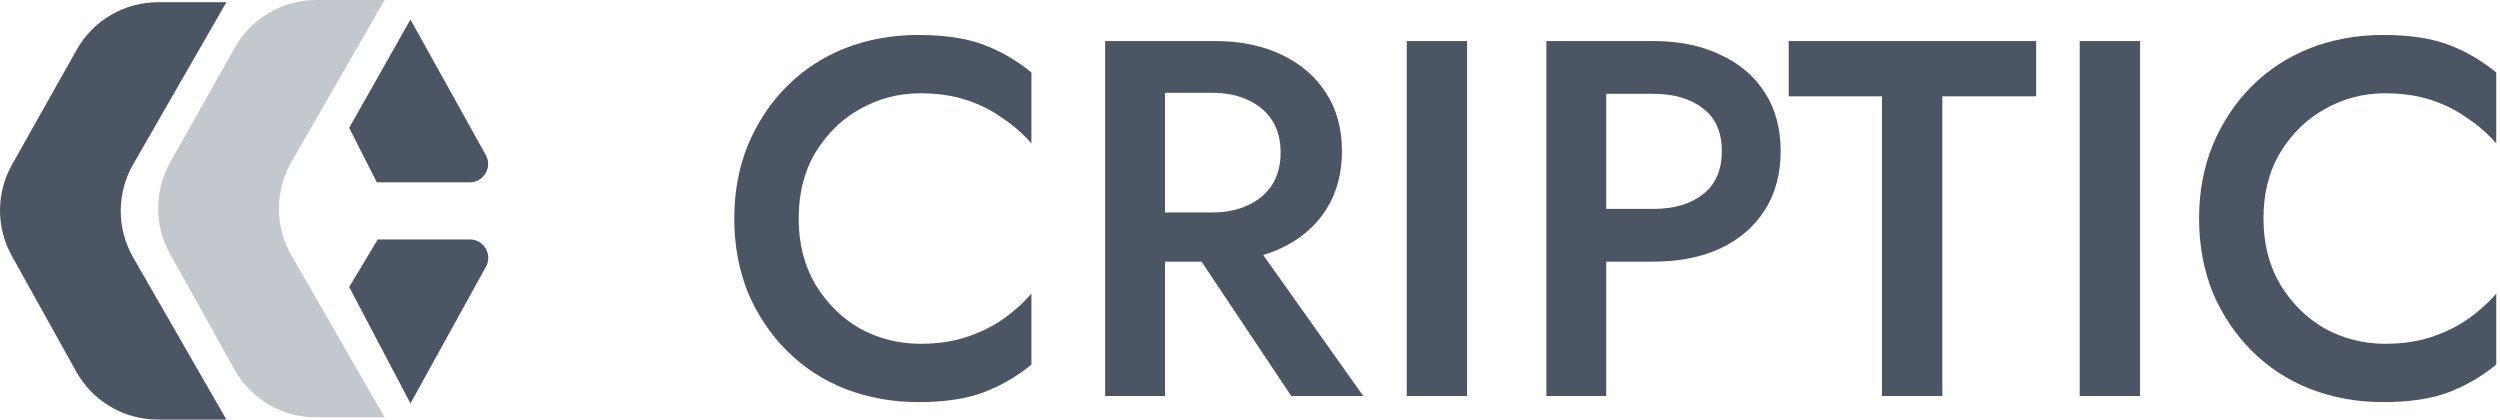
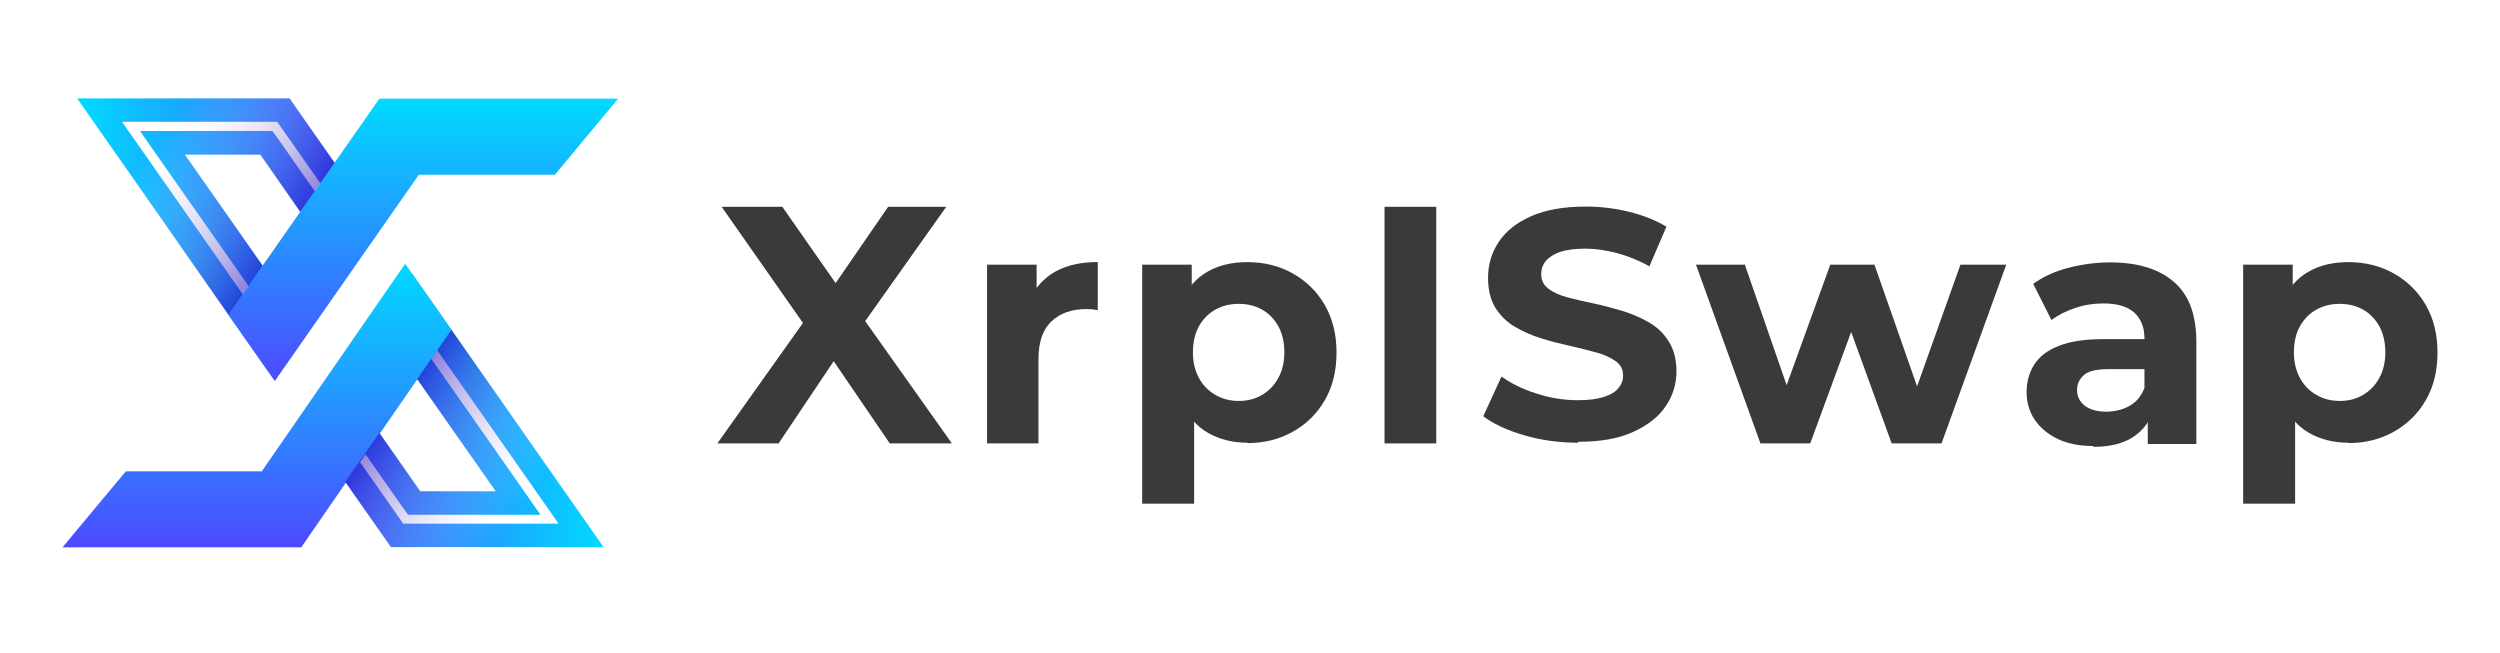
- <svg xmlns="http://www.w3.org/2000/svg" width="143" height="24" viewBox="0 0 143 24" fill="none">
-   <path d="M4.387 2.845L0.687 9.418C0.239 10.214 0.002 11.112 1.43973e-05 12.025C-0.002 12.938 0.23 13.837 0.674 14.635L4.362 21.258C4.825 22.089 5.501 22.782 6.321 23.264C7.141 23.746 8.075 24 9.027 24H12.95L7.616 14.725C7.151 13.915 6.906 12.997 6.906 12.063C6.906 11.129 7.151 10.211 7.616 9.402L12.95 0.126H9.039C8.092 0.126 7.162 0.378 6.345 0.856C5.527 1.334 4.851 2.02 4.387 2.845Z" fill="#4B5563" />
-   <path d="M13.434 2.719L9.733 9.292C9.285 10.088 9.049 10.985 9.047 11.899C9.045 12.812 9.277 13.711 9.721 14.508L13.409 21.132C13.872 21.963 14.548 22.655 15.368 23.137C16.188 23.619 17.122 23.873 18.073 23.873H21.997L16.663 14.598C16.198 13.789 15.952 12.871 15.952 11.937C15.952 11.002 16.198 10.085 16.663 9.275L21.997 1.01138e-07H18.086C17.139 -0 16.209 0.252 15.392 0.729C14.574 1.207 13.898 1.894 13.434 2.719Z" fill="#C2C8CE" />
-   <path d="M19.973 7.313L21.553 10.429H26.867C27.67 10.429 28.177 9.567 27.787 8.866L23.478 1.117L19.973 7.313Z" fill="#4B5563" />
-   <path d="M21.607 13.696L19.973 16.418L23.478 23.076L27.796 15.257C28.183 14.555 27.675 13.696 26.874 13.696H21.607Z" fill="#4B5563" />
-   <path d="M45.684 12.5C45.684 11.05 46.003 9.793 46.641 8.729C47.298 7.646 48.149 6.815 49.193 6.235C50.257 5.635 51.407 5.336 52.645 5.336C53.612 5.336 54.482 5.461 55.255 5.713C56.029 5.964 56.725 6.312 57.344 6.757C57.982 7.182 58.533 7.666 58.997 8.207V4.146C58.146 3.45 57.228 2.919 56.242 2.551C55.255 2.184 54.018 2 52.529 2C51.04 2 49.648 2.251 48.352 2.754C47.076 3.257 45.964 3.982 45.017 4.93C44.069 5.877 43.325 6.999 42.783 8.294C42.261 9.57 42 10.972 42 12.5C42 14.028 42.261 15.439 42.783 16.735C43.325 18.011 44.069 19.123 45.017 20.07C45.964 21.018 47.076 21.743 48.352 22.246C49.648 22.749 51.04 23 52.529 23C54.018 23 55.255 22.816 56.242 22.449C57.228 22.081 58.146 21.55 58.997 20.854V16.793C58.533 17.334 57.982 17.827 57.344 18.272C56.725 18.698 56.029 19.036 55.255 19.287C54.482 19.539 53.612 19.664 52.645 19.664C51.407 19.664 50.257 19.374 49.193 18.794C48.149 18.195 47.298 17.354 46.641 16.271C46.003 15.188 45.684 13.931 45.684 12.5Z" fill="#4B5563" />
-   <path d="M67.392 12.964L73.86 22.652H77.979L71.104 12.964H67.392ZM63.215 2.348V22.652H66.638V2.348H63.215ZM65.245 5.307H69.335C70.109 5.307 70.785 5.442 71.365 5.713C71.965 5.983 72.429 6.37 72.758 6.873C73.086 7.376 73.251 7.994 73.251 8.729C73.251 9.445 73.086 10.063 72.758 10.586C72.429 11.088 71.965 11.475 71.365 11.746C70.785 12.017 70.109 12.152 69.335 12.152H65.245V14.966H69.48C70.95 14.966 72.226 14.704 73.309 14.182C74.411 13.66 75.262 12.925 75.861 11.978C76.461 11.03 76.76 9.919 76.76 8.642C76.76 7.366 76.461 6.264 75.861 5.336C75.262 4.388 74.411 3.653 73.309 3.131C72.226 2.609 70.95 2.348 69.48 2.348H65.245V5.307Z" fill="#4B5563" />
-   <path d="M80.465 2.348V22.652H83.917V2.348H80.465Z" fill="#4B5563" />
-   <path d="M88.453 2.348V22.652H91.876V2.348H88.453ZM90.483 5.365H94.573C95.753 5.365 96.7 5.645 97.416 6.206C98.131 6.747 98.489 7.559 98.489 8.642C98.489 9.725 98.131 10.547 97.416 11.108C96.7 11.668 95.753 11.949 94.573 11.949H90.483V14.966H94.573C96.043 14.966 97.319 14.714 98.402 14.211C99.504 13.689 100.355 12.954 100.954 12.007C101.554 11.059 101.854 9.938 101.854 8.642C101.854 7.347 101.554 6.235 100.954 5.307C100.355 4.359 99.504 3.634 98.402 3.131C97.319 2.609 96.043 2.348 94.573 2.348H90.483V5.365Z" fill="#4B5563" />
-   <path d="M102.313 5.51H107.65V22.652H111.102V5.51H116.468V2.348H102.313V5.51Z" fill="#4B5563" />
-   <path d="M118.96 2.348V22.652H122.411V2.348H118.96Z" fill="#4B5563" />
-   <path d="M129.471 12.5C129.471 11.05 129.79 9.793 130.428 8.729C131.086 7.646 131.937 6.815 132.981 6.235C134.044 5.635 135.195 5.336 136.432 5.336C137.399 5.336 138.269 5.461 139.043 5.713C139.816 5.964 140.513 6.312 141.131 6.757C141.769 7.182 142.321 7.666 142.785 8.207V4.146C141.934 3.45 141.015 2.919 140.029 2.551C139.043 2.184 137.805 2 136.316 2C134.827 2 133.435 2.251 132.14 2.754C130.863 3.257 129.752 3.982 128.804 4.93C127.856 5.877 127.112 6.999 126.571 8.294C126.048 9.57 125.787 10.972 125.787 12.5C125.787 14.028 126.048 15.439 126.571 16.735C127.112 18.011 127.856 19.123 128.804 20.07C129.752 21.018 130.863 21.743 132.14 22.246C133.435 22.749 134.827 23 136.316 23C137.805 23 139.043 22.816 140.029 22.449C141.015 22.081 141.934 21.55 142.785 20.854V16.793C142.321 17.334 141.769 17.827 141.131 18.272C140.513 18.698 139.816 19.036 139.043 19.287C138.269 19.539 137.399 19.664 136.432 19.664C135.195 19.664 134.044 19.374 132.981 18.794C131.937 18.195 131.086 17.354 130.428 16.271C129.79 15.188 129.471 13.931 129.471 12.5Z" fill="#4B5563" />
+ <svg xmlns="http://www.w3.org/2000/svg" xmlns:xlink="http://www.w3.org/1999/xlink" id="_레이어_1" viewBox="0 0 460 120">
+   <defs>
+     <style>.cls-1{fill:#3a3a3a;}.cls-2{fill:url(#_무제_그라디언트_6);}.cls-2,.cls-3{isolation:isolate;opacity:.5;}.cls-4{fill:url(#_무제_그라디언트_4-4);}.cls-5{fill:url(#_무제_그라디언트_4-3);}.cls-6{fill:url(#_무제_그라디언트_4-2);}.cls-7{fill:url(#_무제_그라디언트_4);}.cls-3{fill:url(#_무제_그라디언트_6-2);}</style>
+     <linearGradient id="_무제_그라디언트_4" x1="68.94" y1="78.75" x2="14.19" y2="78.75" gradientTransform="translate(0 122) scale(1 -1)" gradientUnits="userSpaceOnUse">
+       <stop offset="0" stop-color="#4d4aff" />
+       <stop offset="1" stop-color="#00daff" />
+     </linearGradient>
+     <linearGradient id="_무제_그라디언트_4-2" x1="56.3" y1="46.47" x2="111.05" y2="46.47" xlink:href="#_무제_그라디언트_4" />
+     <linearGradient id="_무제_그라디언트_4-3" x1="77.87" y1="51.88" x2="77.87" y2="103.85" xlink:href="#_무제_그라디언트_4" />
+     <linearGradient id="_무제_그라디언트_4-4" x1="47.28" y1="21.29" x2="47.28" y2="73.47" xlink:href="#_무제_그라디언트_4" />
+     <linearGradient id="_무제_그라디언트_6" x1="53.6" y1="79.48" x2="16.76" y2="107.25" gradientTransform="translate(0 122) scale(1 -1)" gradientUnits="userSpaceOnUse">
+       <stop offset="0" stop-color="#1600b4" />
+       <stop offset=".64" stop-color="#fff" stop-opacity="0" />
+     </linearGradient>
+     <linearGradient id="_무제_그라디언트_6-2" x1="-420.29" y1="598.39" x2="-457.38" y2="626.31" gradientTransform="translate(-348.85 -522.25) rotate(-180) scale(1 -1)" xlink:href="#_무제_그라디언트_6" />
+   </defs>
+   <g id="_레이어_1-2">
+     <path class="cls-7" d="m51.04,22.46l8.08,11.51,4.56,6.52-4.56,6.52-6.95,9.91-2.78,3.95-2.78-3.95L22.45,22.41h28.59m-1.65,35.46l3.52-5.04,6.95-9.91,1.74-2.48-1.74-2.48-8.43-12.04-1.3-1.82h-24.38l4.74,6.78,15.38,21.94,3.52,5.04m3.91-39.76H14.19l28.9,41.28,6.3,8.99,6.3-8.99,6.95-9.91,6.3-8.99-6.3-8.99-9.34-13.34h0v-.04Zm-3.91,32.29l-15.38-21.94h13.9l8.43,12.04-6.95,9.91h0Z" />
+     <path class="cls-6" d="m75.85,57.91l2.78,3.95,24.16,34.5h-28.59l-8.08-11.51-4.56-6.52,4.56-6.52,6.95-9.91,2.78-3.95m-.78,36.76h24.38l-4.74-6.78-15.38-21.94-3.52-5.04-3.52,5.04-6.95,9.91-1.74,2.48,1.74,2.48,8.43,12.04,1.3,1.82m.78-44.28l-6.3,8.99-6.95,9.91-6.3,8.99,6.3,8.99,9.34,13.34h39.11l-28.9-41.28-6.3-8.99h0v.04Zm1.48,39.98l-8.43-12.04,6.95-9.91,15.38,21.94h-13.9Z" />
+     <polygon class="cls-5" points="69.81 18.15 42 57.91 50.56 70.12 77.07 32.15 102.1 32.15 113.74 18.15 69.81 18.15" />
+     <polygon class="cls-4" points="74.55 48.53 48.17 86.72 23.15 86.72 11.5 100.71 55.43 100.71 83.07 60.69 74.55 48.53" />
+     <polygon class="cls-2" points="48.3 48.88 34.01 28.5 47.91 28.5 55.21 38.97 61.56 29.97 53.3 18.15 14.19 18.15 42 57.91 48.3 48.88" />
+     <polygon class="cls-3" points="76.77 69.73 91.24 90.37 77.33 90.37 69.81 79.64 63.51 88.63 71.94 100.71 111.05 100.71 83.07 60.69 76.77 69.73" />
+     <path class="cls-1" d="m131.99,81.59l18.34-25.81v7.34l-17.55-25.07h11.17l12.17,17.42-4.78.13,12.08-17.55h10.69l-17.47,24.64v-7.21l18.51,26.11h-11.43l-12.6-18.47h4.52l-12.38,18.47h-11.3.04Z" />
+     <path class="cls-1" d="m181.62,81.59v-32.89h9.12v9.34l-1.3-2.74c.96-2.3,2.56-4.08,4.69-5.3,2.17-1.22,4.78-1.78,7.86-1.78v8.86c-.35-.09-.74-.13-1.09-.17-.35,0-.7-.04-1-.04-2.69,0-4.82.74-6.43,2.26s-2.39,3.82-2.39,6.95v15.51h-9.52.04Z" />
+     <path class="cls-1" d="m210.16,92.63v-43.93h9.12v6.6l-.17,9.6.61,9.56v18.21h-9.52l-.04-.04Zm19.38-11.17c-2.74,0-5.13-.61-7.21-1.78s-3.69-3.04-4.87-5.47c-1.17-2.48-1.74-5.56-1.74-9.34s.56-6.91,1.65-9.39c1.09-2.43,2.69-4.26,4.78-5.47s4.56-1.78,7.34-1.78c3.13,0,5.95.7,8.39,2.09,2.48,1.39,4.43,3.3,5.87,5.78,1.43,2.48,2.17,5.39,2.17,8.78s-.74,6.34-2.17,8.78c-1.43,2.48-3.39,4.39-5.87,5.78s-5.26,2.09-8.39,2.09l.04-.04Zm-1.61-7.69c1.61,0,3-.35,4.26-1.09s2.26-1.74,3-3.09,1.13-2.91,1.13-4.78-.39-3.48-1.13-4.82c-.74-1.3-1.74-2.35-3-3.04-1.26-.7-2.65-1.04-4.26-1.04s-3,.35-4.26,1.04-2.26,1.69-3.04,3.04c-.74,1.3-1.13,2.91-1.13,4.82s.39,3.43,1.13,4.78,1.78,2.39,3.04,3.09c1.26.74,2.69,1.09,4.26,1.09Z" />
+     <path class="cls-1" d="m254.75,81.59v-43.54h9.52v43.54h-9.52Z" />
+     <path class="cls-1" d="m290.38,81.46c-3.43,0-6.69-.43-9.86-1.35-3.17-.91-5.69-2.09-7.6-3.52l3.35-7.3c1.78,1.26,3.95,2.35,6.47,3.13,2.52.83,5.08,1.22,7.65,1.22,1.96,0,3.52-.22,4.74-.61s2.09-.91,2.65-1.61c.56-.65.87-1.43.87-2.3,0-1.13-.43-2-1.35-2.65s-2.09-1.22-3.56-1.61-3.13-.83-4.87-1.22-3.52-.83-5.3-1.39-3.39-1.26-4.91-2.17-2.65-2.09-3.56-3.52c-.87-1.48-1.3-3.3-1.3-5.47,0-2.39.65-4.61,1.96-6.56,1.3-2,3.3-3.56,5.95-4.74s6.04-1.78,10.04-1.78c2.69,0,5.34.3,8,.96s4.91,1.56,6.87,2.74l-3.13,7.3c-1.91-1.09-3.91-1.87-5.91-2.43-2.04-.52-4-.83-5.87-.83s-3.52.22-4.69.61c-1.17.43-2.04,1-2.61,1.69s-.83,1.52-.83,2.39c0,1.13.43,2,1.35,2.69.91.7,2.09,1.22,3.56,1.61s3.09.74,4.91,1.13c1.78.39,3.56.87,5.3,1.39,1.74.56,3.35,1.26,4.82,2.13s2.65,2,3.56,3.48,1.39,3.26,1.39,5.43c0,2.35-.65,4.52-2,6.47-1.3,1.96-3.35,3.52-6.04,4.74s-6.04,1.78-10.08,1.78l.04.17Z" />
+     <path class="cls-1" d="m323.92,81.59l-11.86-32.89h8.99l9.82,28.29h-4.35l10.25-28.29h8.13l9.91,28.29h-4.17l10.08-28.29h8.43l-11.91,32.89h-9.17l-8.82-24.25h2.74l-8.91,24.25h-9.21.04Z" />
+     <path class="cls-1" d="m385.15,82.07c-2.52,0-4.69-.43-6.52-1.3-1.82-.87-3.26-2.09-4.26-3.56-1-1.52-1.48-3.22-1.48-5.08s.48-3.61,1.43-5.08,2.48-2.65,4.56-3.43c2.09-.83,4.82-1.22,8.17-1.22h8.69v5.52h-7.69c-2.26,0-3.78.35-4.61,1.09s-1.26,1.65-1.26,2.74c0,1.22.48,2.17,1.43,2.91.96.7,2.26,1.09,3.87,1.09s3.09-.35,4.39-1.09,2.17-1.87,2.74-3.35l1.48,4.48c-.7,2.04-1.96,3.61-3.78,4.74-1.82,1.13-4.21,1.69-7.08,1.69l-.09-.13Zm10.04-.48v-6.43l-.61-1.39v-11.47c0-2.04-.61-3.61-1.87-4.78-1.26-1.13-3.13-1.69-5.69-1.69-1.74,0-3.48.26-5.17.83-1.69.56-3.13,1.3-4.39,2.22l-3.35-6.65c1.78-1.3,3.95-2.3,6.47-2.95,2.52-.65,5.08-1,7.69-1,5,0,8.91,1.17,11.69,3.56,2.78,2.35,4.17,6.04,4.17,11.08v18.77h-8.91l-.04-.09Z" />
+     <path class="cls-1" d="m412.74,92.63v-43.93h9.12v6.6l-.17,9.6.61,9.56v18.21h-9.52l-.04-.04Zm19.38-11.17c-2.74,0-5.13-.61-7.21-1.78s-3.69-3.04-4.87-5.47c-1.17-2.48-1.74-5.56-1.74-9.34s.56-6.91,1.65-9.39c1.09-2.43,2.69-4.26,4.78-5.47s4.56-1.78,7.34-1.78c3.13,0,5.95.7,8.39,2.09,2.48,1.39,4.43,3.3,5.87,5.78s2.17,5.39,2.17,8.78-.74,6.34-2.17,8.78c-1.43,2.48-3.39,4.39-5.87,5.78s-5.26,2.09-8.39,2.09l.04-.04Zm-1.61-7.69c1.61,0,3-.35,4.26-1.09s2.26-1.74,3-3.09c.74-1.35,1.13-2.91,1.13-4.78s-.39-3.48-1.13-4.82c-.74-1.3-1.74-2.35-3-3.04s-2.65-1.04-4.26-1.04-3,.35-4.26,1.04-2.26,1.69-3.04,3.04c-.74,1.3-1.13,2.91-1.13,4.82s.39,3.43,1.13,4.78c.74,1.35,1.78,2.39,3.04,3.09,1.26.74,2.69,1.09,4.26,1.09Z" />
+   </g>
</svg>
